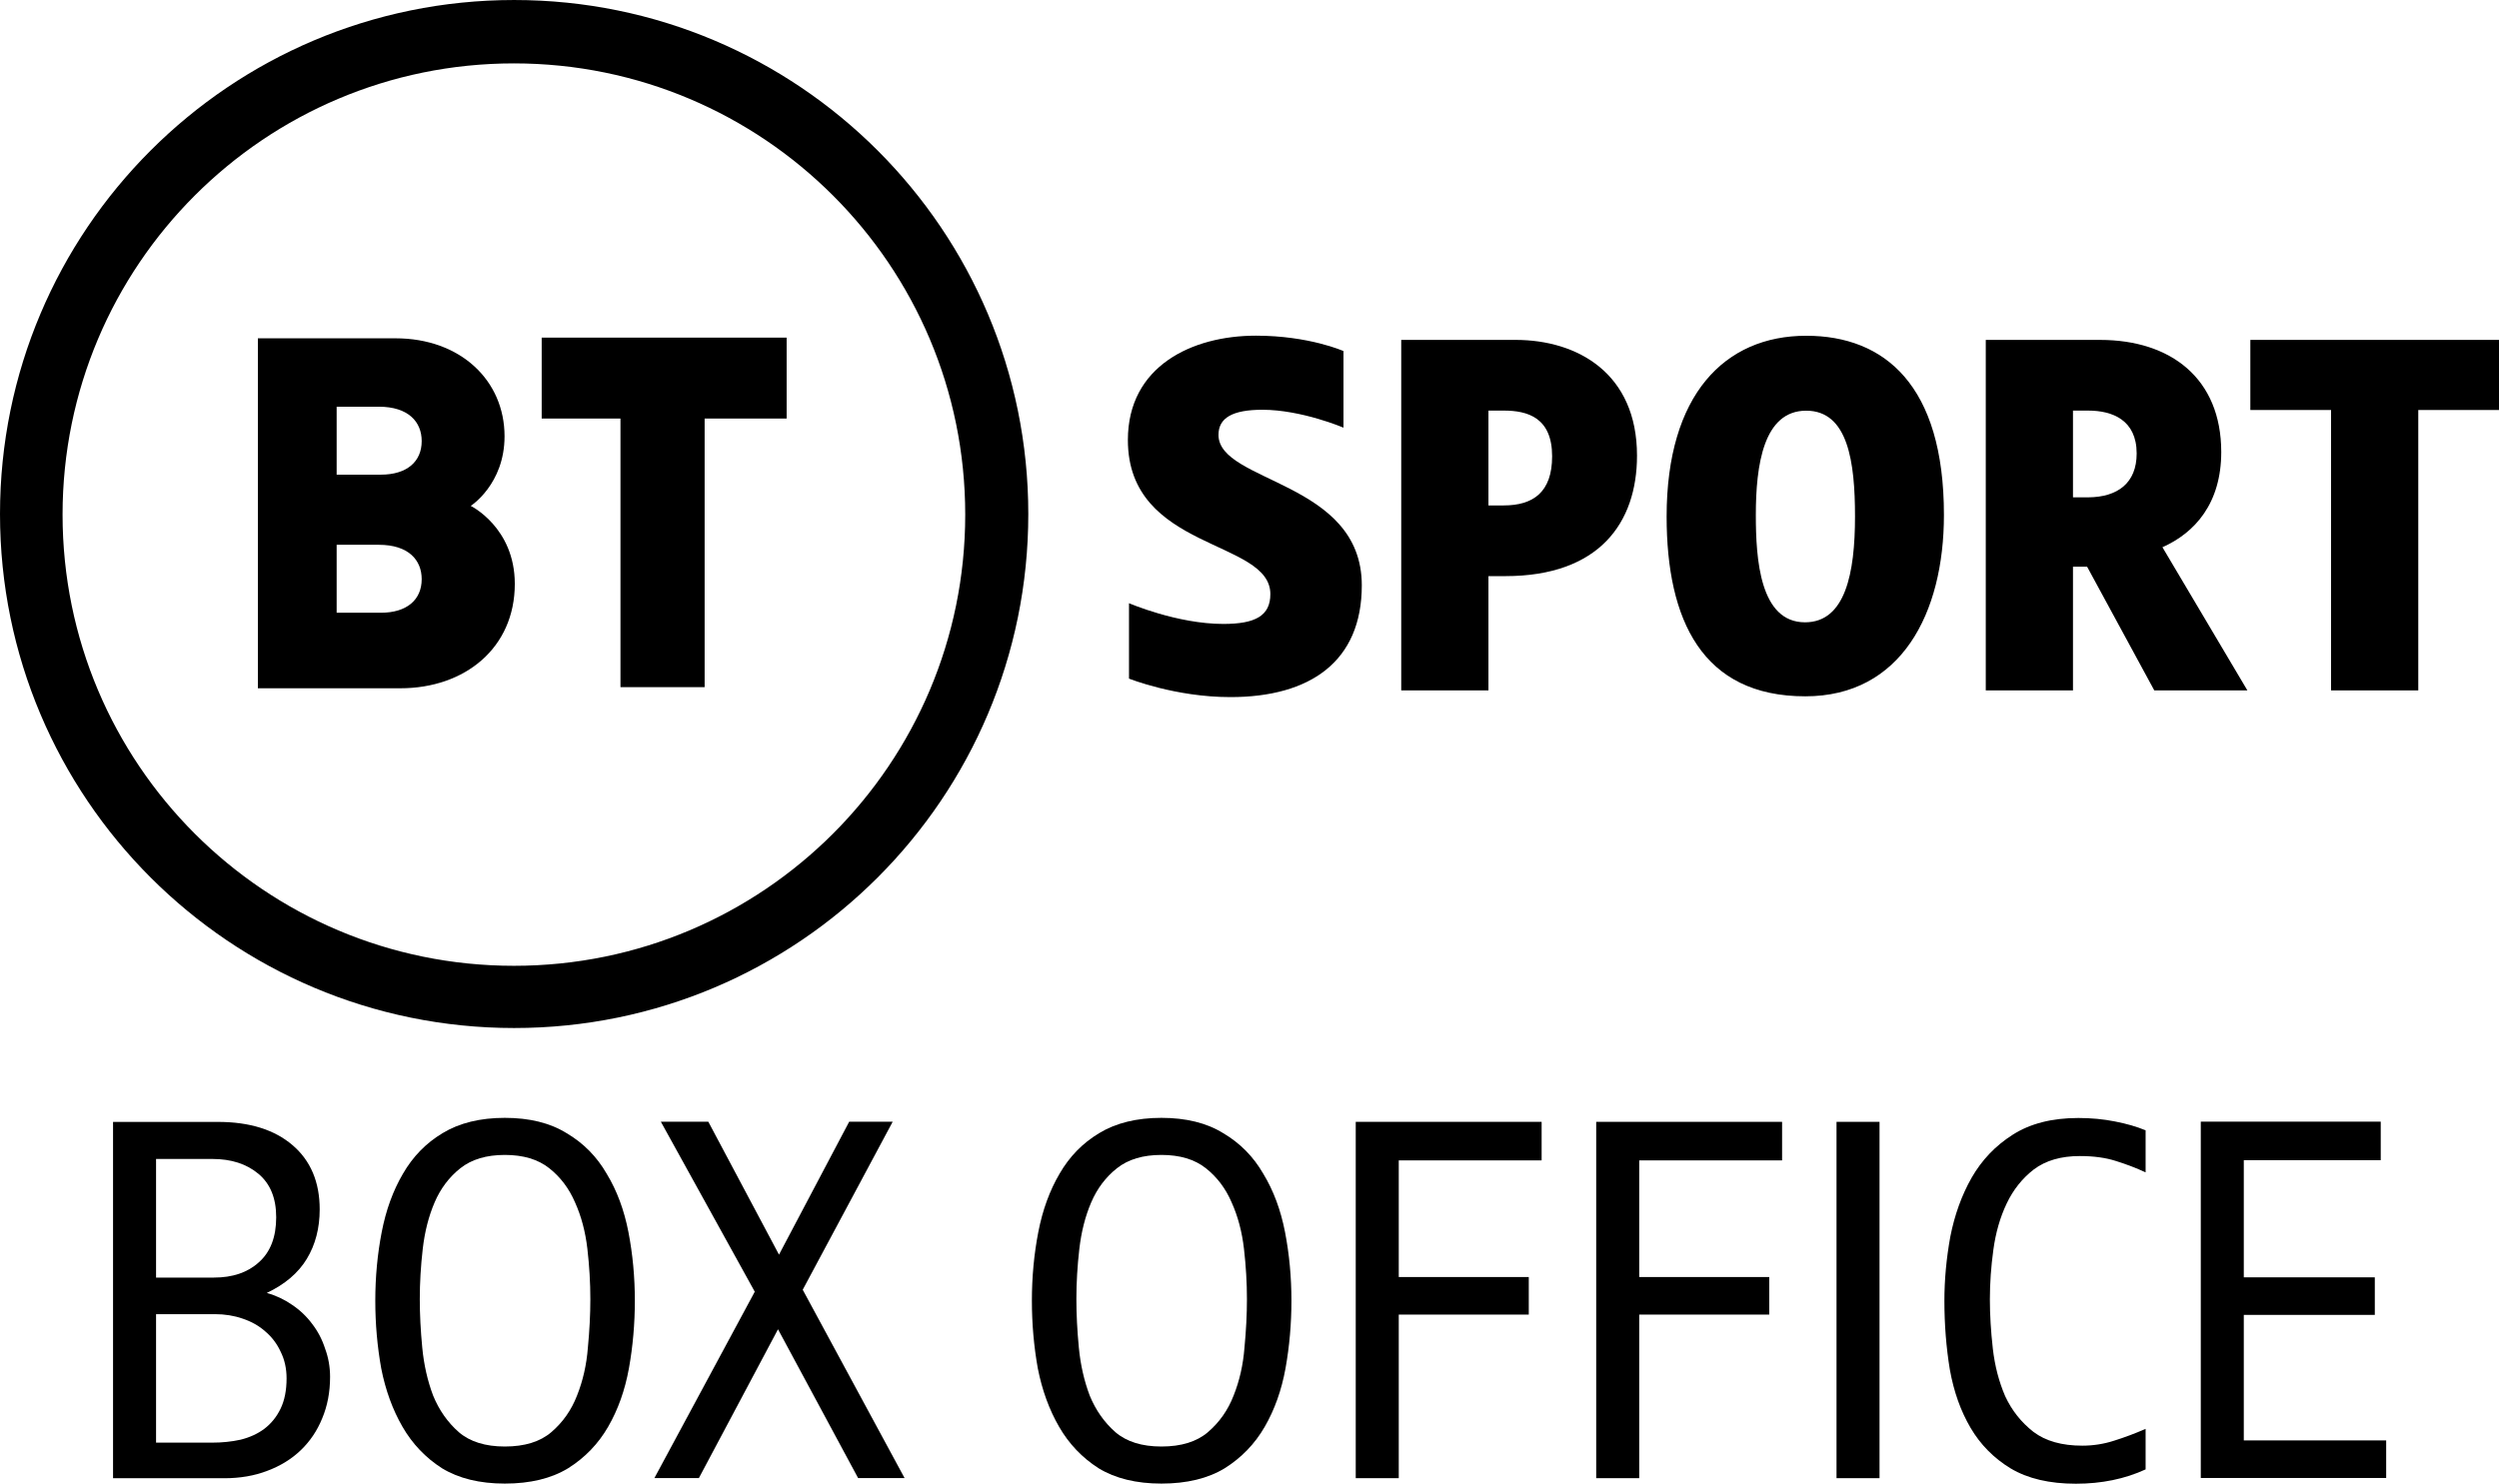
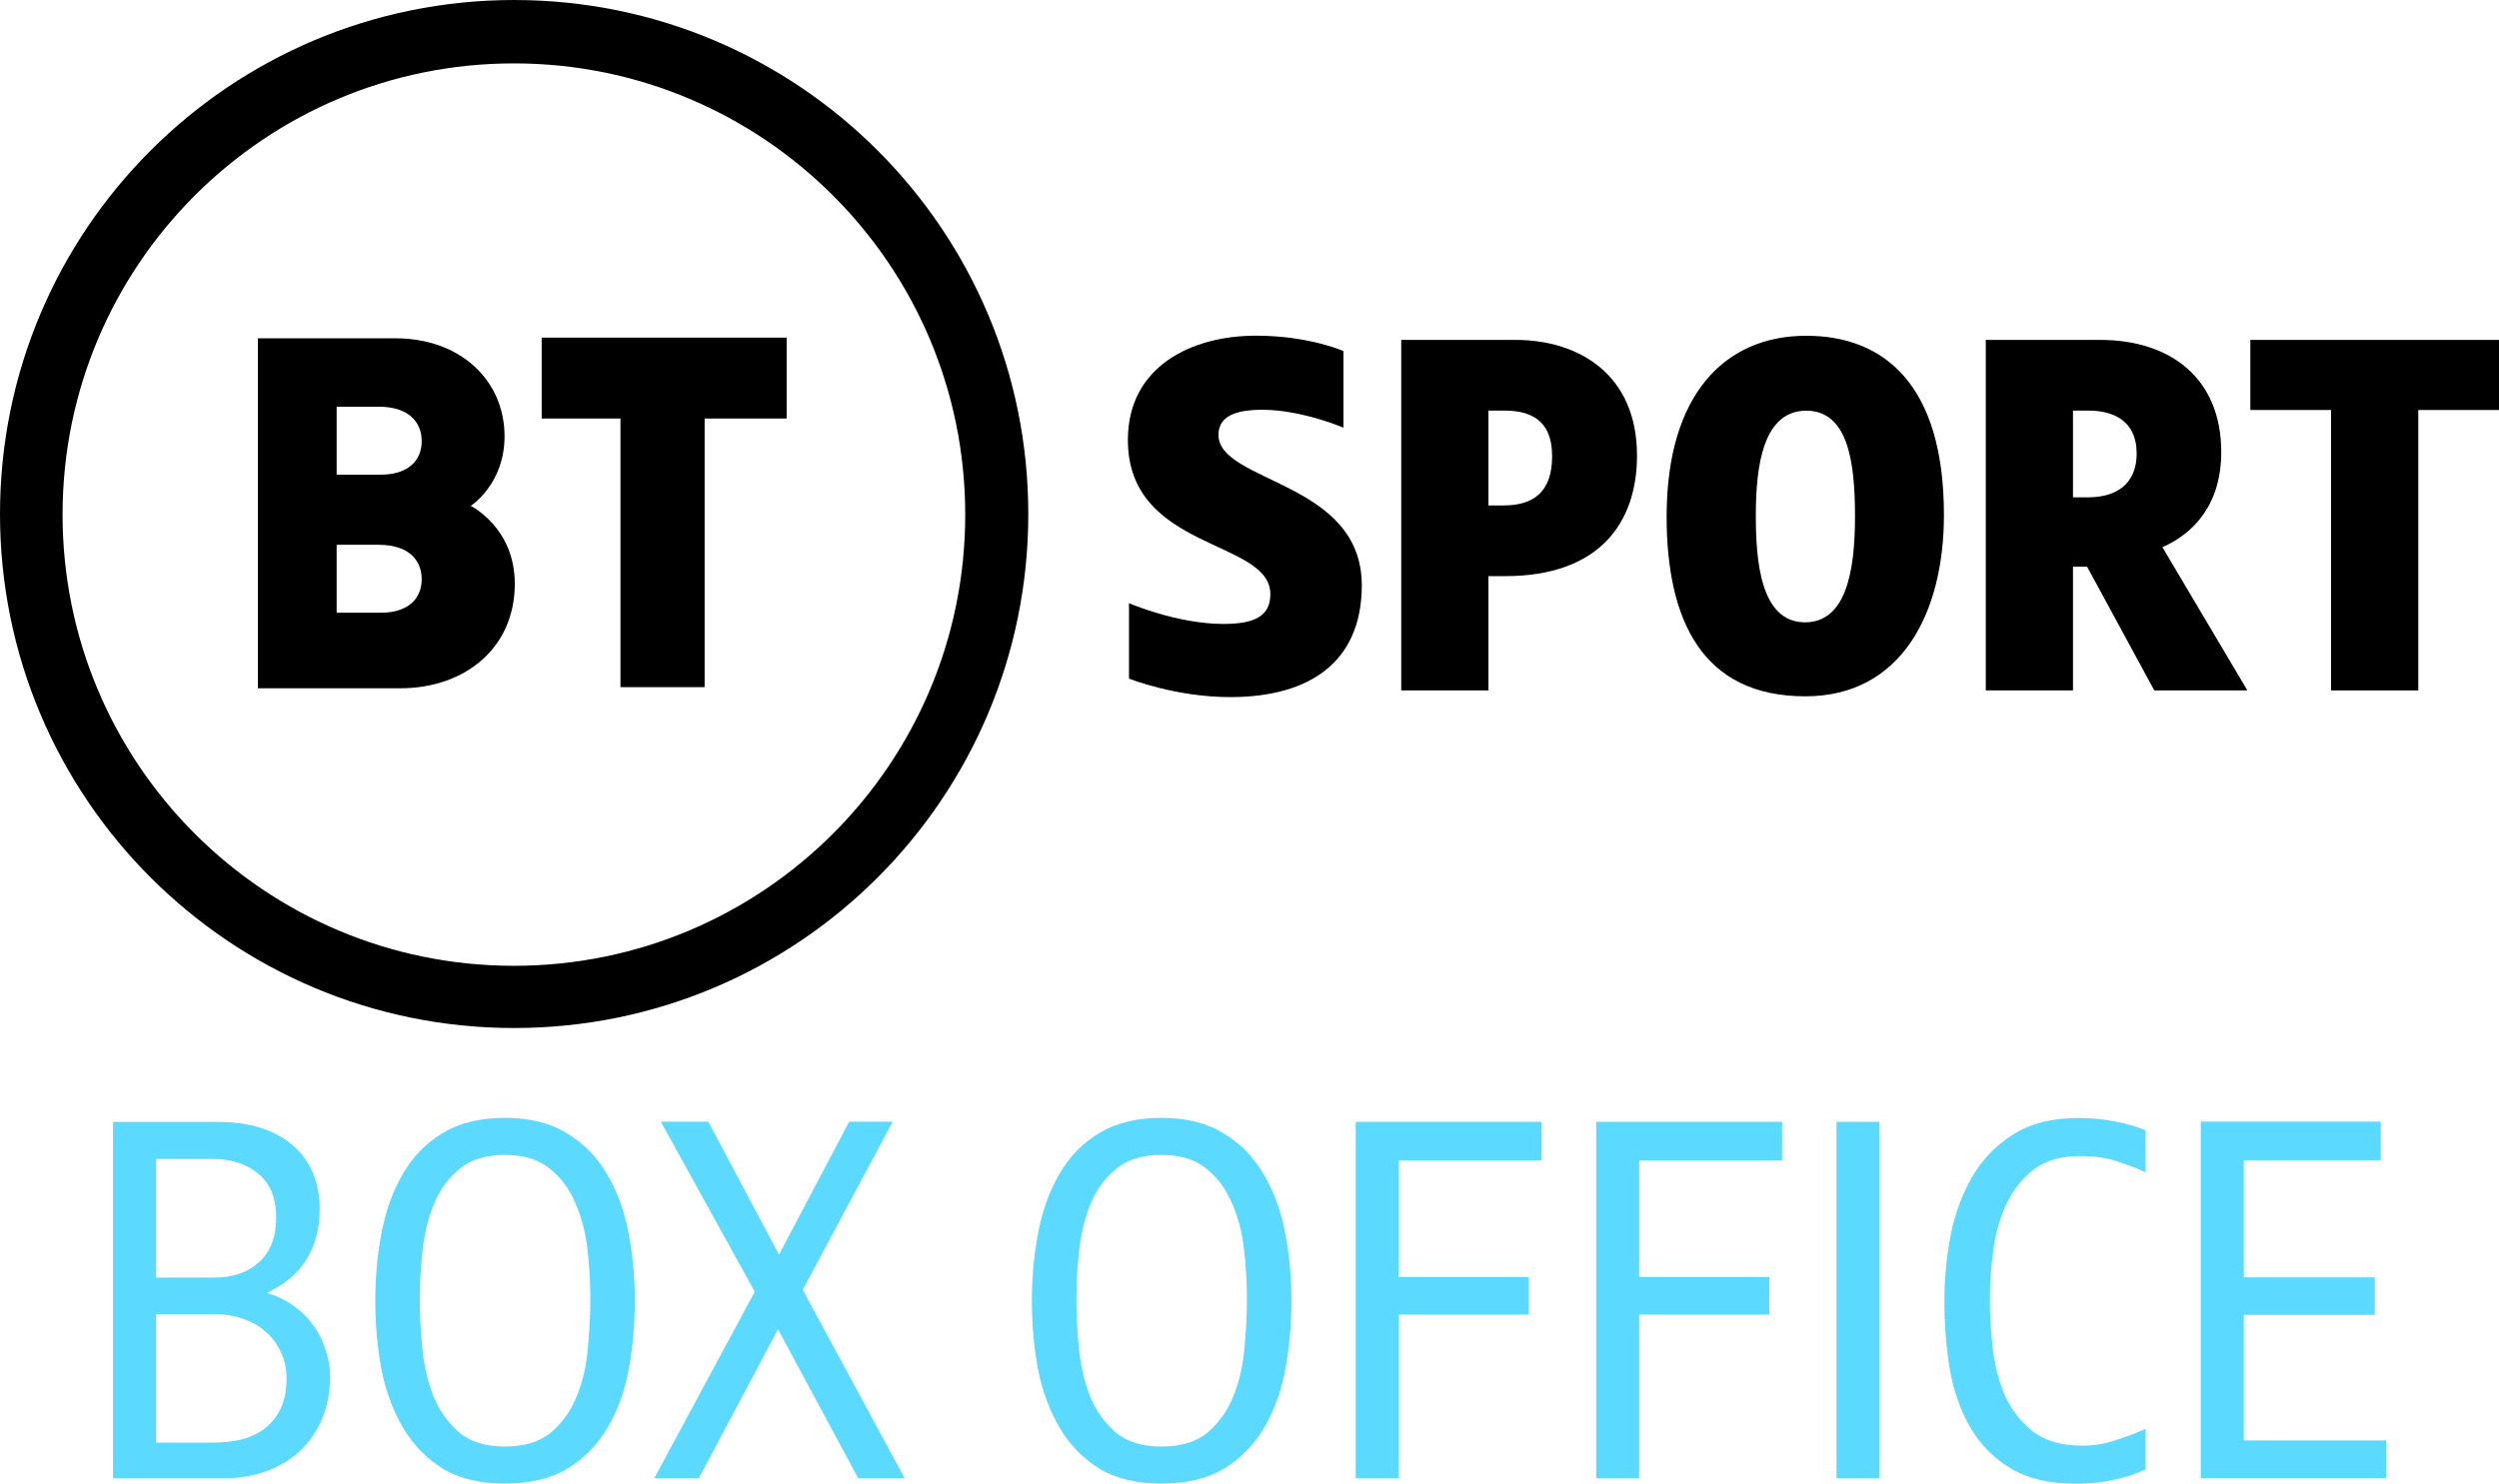
<svg xmlns="http://www.w3.org/2000/svg" width="970" height="576" version="1.1" viewBox="0 0 970 576">
  <g transform="matrix(1.3169 0 0 1.3169 481.42 427.89)">
    <path d="m-214.03-324.92c-83.697 0-151.54 67.845-151.54 151.54s67.845 151.55 151.54 151.55c83.697 0 151.55-67.855 151.55-151.55-8e-6 -83.697-67.855-151.54-151.55-151.54zm-0.07 18.686c73.468 0 133.03 59.558 133.03 133.03 0 73.468-59.558 133.03-133.03 133.03-73.468 0-133.03-59.558-133.03-133.03 0-73.468 59.558-133.03 133.03-133.03z" />
    <path d="m-289.56-225.18v103.18h41.983c19.081 0 33.744-11.913 33.744-30.782 0-16.641-12.991-22.989-12.991-22.989s9.969-6.366 9.969-20.524c0-16.445-12.984-28.883-32.133-28.883zm23.218 20.167h12.404c8.816 0 12.663 4.532 12.663 10.128 0 6.076-4.355 9.909-12.076 9.909h-12.991zm0 40.711h12.404c8.816 0 12.663 4.532 12.663 10.128 0 6.076-4.355 9.909-12.076 9.909h-12.991z" />
    <path d="m-182.69-122.33v-79.195h-23.218v-23.854h72.198v23.854h-24.172v79.195z" />
    <path d="m-32.798-147.08v22.231s13.604 5.452 29.879 5.452c23.526 0 38.737-10.484 38.737-32.953 0-30.842-42.241-30.175-42.241-44.366 0-4.994 4.13-7.397 12.933-7.397 11.548 0 23.912 5.276 23.912 5.276v-22.578s-10.142-4.542-25.821-4.542c-18.842 0-37.731 8.996-37.731 30.757 0 32.753 41.997 29.212 41.997 45.425 0 6.408-4.418 8.808-13.863 8.808-13.641 0-27.801-6.113-27.801-6.113z" />
    <path d="m47.442-224.71v103.34h25.705v-33.694h4.975c27.685 0 38.814-15.741 38.814-35.536 0-24.194-17.467-34.11-35.8-34.11zm25.705 20.841h4.516c7.042 0 14.254 2.08 14.254 13.476 0 10.616-5.628 14.486-14.254 14.486h-4.516z" />
    <path d="m166.82-225.93c-24.031 0-41.155 17.333-41.155 53.297 0 30.497 10.469 53.004 40.876 53.004 28.23 0 40.861-24.431 40.861-53.484 0-38.243-17.502-52.817-40.583-52.817zm-0.013 22.091c12.374 0 14.386 15.196 14.386 31.185 0 16.8-2.87 31.207-14.737 31.207-13.29 0-14.496-18.589-14.496-31.624 0-14.759 2.243-30.768 14.847-30.768z" />
    <path d="m289.14-191.65c0-21.702-14.898-33.057-35.712-33.057h-33.694v103.34h25.705v-36.473h4.164l19.804 36.473h27.441l-25.041-42.216c9.551-4.237 17.333-12.931 17.333-28.066zm-43.701-12.216h4.516c7.042 0 14.254 2.734 14.254 12.639 0 8.73-5.629 12.876-14.254 12.935h-4.516z" />
    <path d="m321.51-121.37v-82.671h-23.794v-20.668h73.293v20.668h-23.794v82.671z" />
  </g>
-   <g transform="matrix(1.3326 0 0 1.3326 -758.03 -1215.5)">
+   <g transform="matrix(1.3326 0 0 1.3326 -758.03 -1215.5)" fill="#5bd9ff">
    <path d="m664.98 1313.3q0 6.624-2.304 12.096-2.16 5.328-6.192 9.216t-9.792 6.048q-5.616 2.16-12.528 2.16h-32.4v-103.82h30.528q13.824 0 21.744 6.768t7.92 18.72q0 8.208-3.744 14.4t-11.664 9.936q4.032 1.152 7.344 3.456 3.456 2.304 5.904 5.616 2.448 3.168 3.744 7.2 1.44 3.888 1.44 8.208zm-15.696-46.512q0-8.352-5.184-12.672t-13.392-4.32h-16.416v34.56h16.848q8.208 0 13.104-4.464 5.04-4.464 5.04-13.104zm3.024 46.944q0-4.32-1.728-7.776-1.584-3.456-4.464-5.904-2.736-2.448-6.624-3.744-3.744-1.296-8.064-1.296h-17.136v37.44h16.272q4.464 0 8.352-0.864 4.032-1.008 6.912-3.168 3.024-2.304 4.752-5.904t1.728-8.784z" />
    <path d="m753.75 1291.1q0 10.08-1.728 19.728-1.728 9.504-6.048 16.992t-11.664 12.096q-7.344 4.464-18.432 4.464-10.944 0-18.288-4.464-7.2-4.608-11.52-12.096t-6.192-16.992q-1.728-9.648-1.728-19.728 0-10.368 1.872-20.016t6.192-16.992q4.32-7.488 11.52-11.808 7.344-4.464 18.144-4.464t18 4.464q7.344 4.32 11.664 11.808 4.464 7.344 6.336 16.992t1.872 20.016zm-12.96-0.432q0-7.2-0.864-14.688t-3.6-13.536q-2.592-6.048-7.488-9.936t-12.96-3.888-12.96 3.888-7.488 9.936-3.456 13.536-0.864 14.688q0 6.624 0.72 14.112t3.168 13.968q2.592 6.336 7.488 10.656 4.896 4.176 13.392 4.176 8.64 0 13.536-4.176 5.04-4.32 7.488-10.656 2.592-6.48 3.168-13.968 0.72-7.488 0.72-14.112z" />
    <path d="m802.65 1287.9 29.664 54.864h-13.536l-23.328-43.344-23.04 43.344h-12.96l29.232-54.288-27.36-49.536h13.824l20.592 38.736 20.448-38.736h12.672z" />
    <path d="m945 1291.1q0 10.08-1.728 19.728-1.728 9.504-6.048 16.992t-11.664 12.096q-7.344 4.464-18.432 4.464-10.944 0-18.288-4.464-7.2-4.608-11.52-12.096t-6.192-16.992q-1.728-9.648-1.728-19.728 0-10.368 1.872-20.016t6.192-16.992q4.32-7.488 11.52-11.808 7.344-4.464 18.144-4.464t18 4.464q7.344 4.32 11.664 11.808 4.464 7.344 6.336 16.992t1.872 20.016zm-12.96-0.432q0-7.2-0.864-14.688t-3.6-13.536q-2.592-6.048-7.488-9.936t-12.96-3.888-12.96 3.888-7.488 9.936-3.456 13.536-0.864 14.688q0 6.624 0.72 14.112t3.168 13.968q2.592 6.336 7.488 10.656 4.896 4.176 13.392 4.176 8.64 0 13.536-4.176 5.04-4.32 7.488-10.656 2.592-6.48 3.168-13.968 0.72-7.488 0.72-14.112z" />
    <path d="m976.26 1342.8h-12.528v-103.82h54.144v11.232h-41.616v33.984h37.872v10.944h-37.872z" />
    <path d="m1046.3 1342.8h-12.528v-103.82h54.144v11.232h-41.616v33.984h37.872v10.944h-37.872z" />
    <path d="m1116.3 1342.8h-12.528v-103.82h12.528z" />
    <path d="m1193.8 1253.7q-4.032-1.872-8.64-3.312-4.464-1.44-10.512-1.44-8.208 0-13.392 3.888-5.04 3.888-7.92 9.936t-3.888 13.536q-1.008 7.344-1.008 14.4 0 6.768 0.864 14.4 0.864 7.488 3.6 13.824 2.88 6.192 8.208 10.368 5.328 4.032 14.256 4.032 4.752 0 9.216-1.44 4.608-1.44 9.216-3.456v11.808q-9.072 4.176-20.304 4.176-11.52 0-19.008-4.464-7.344-4.464-11.664-11.808t-6.048-16.992q-1.584-9.648-1.584-20.016 0-9.216 1.728-18.72 1.872-9.504 6.192-17.136 4.464-7.776 11.952-12.528 7.632-4.896 19.152-4.896 5.616 0 10.656 1.008 5.184 1.008 8.928 2.592z" />
    <path d="m1222.4 1331.8h41.472v10.944h-54v-103.82h52.416v11.232h-39.888v34.128h38.16v10.944h-38.16z" />
  </g>
</svg>
